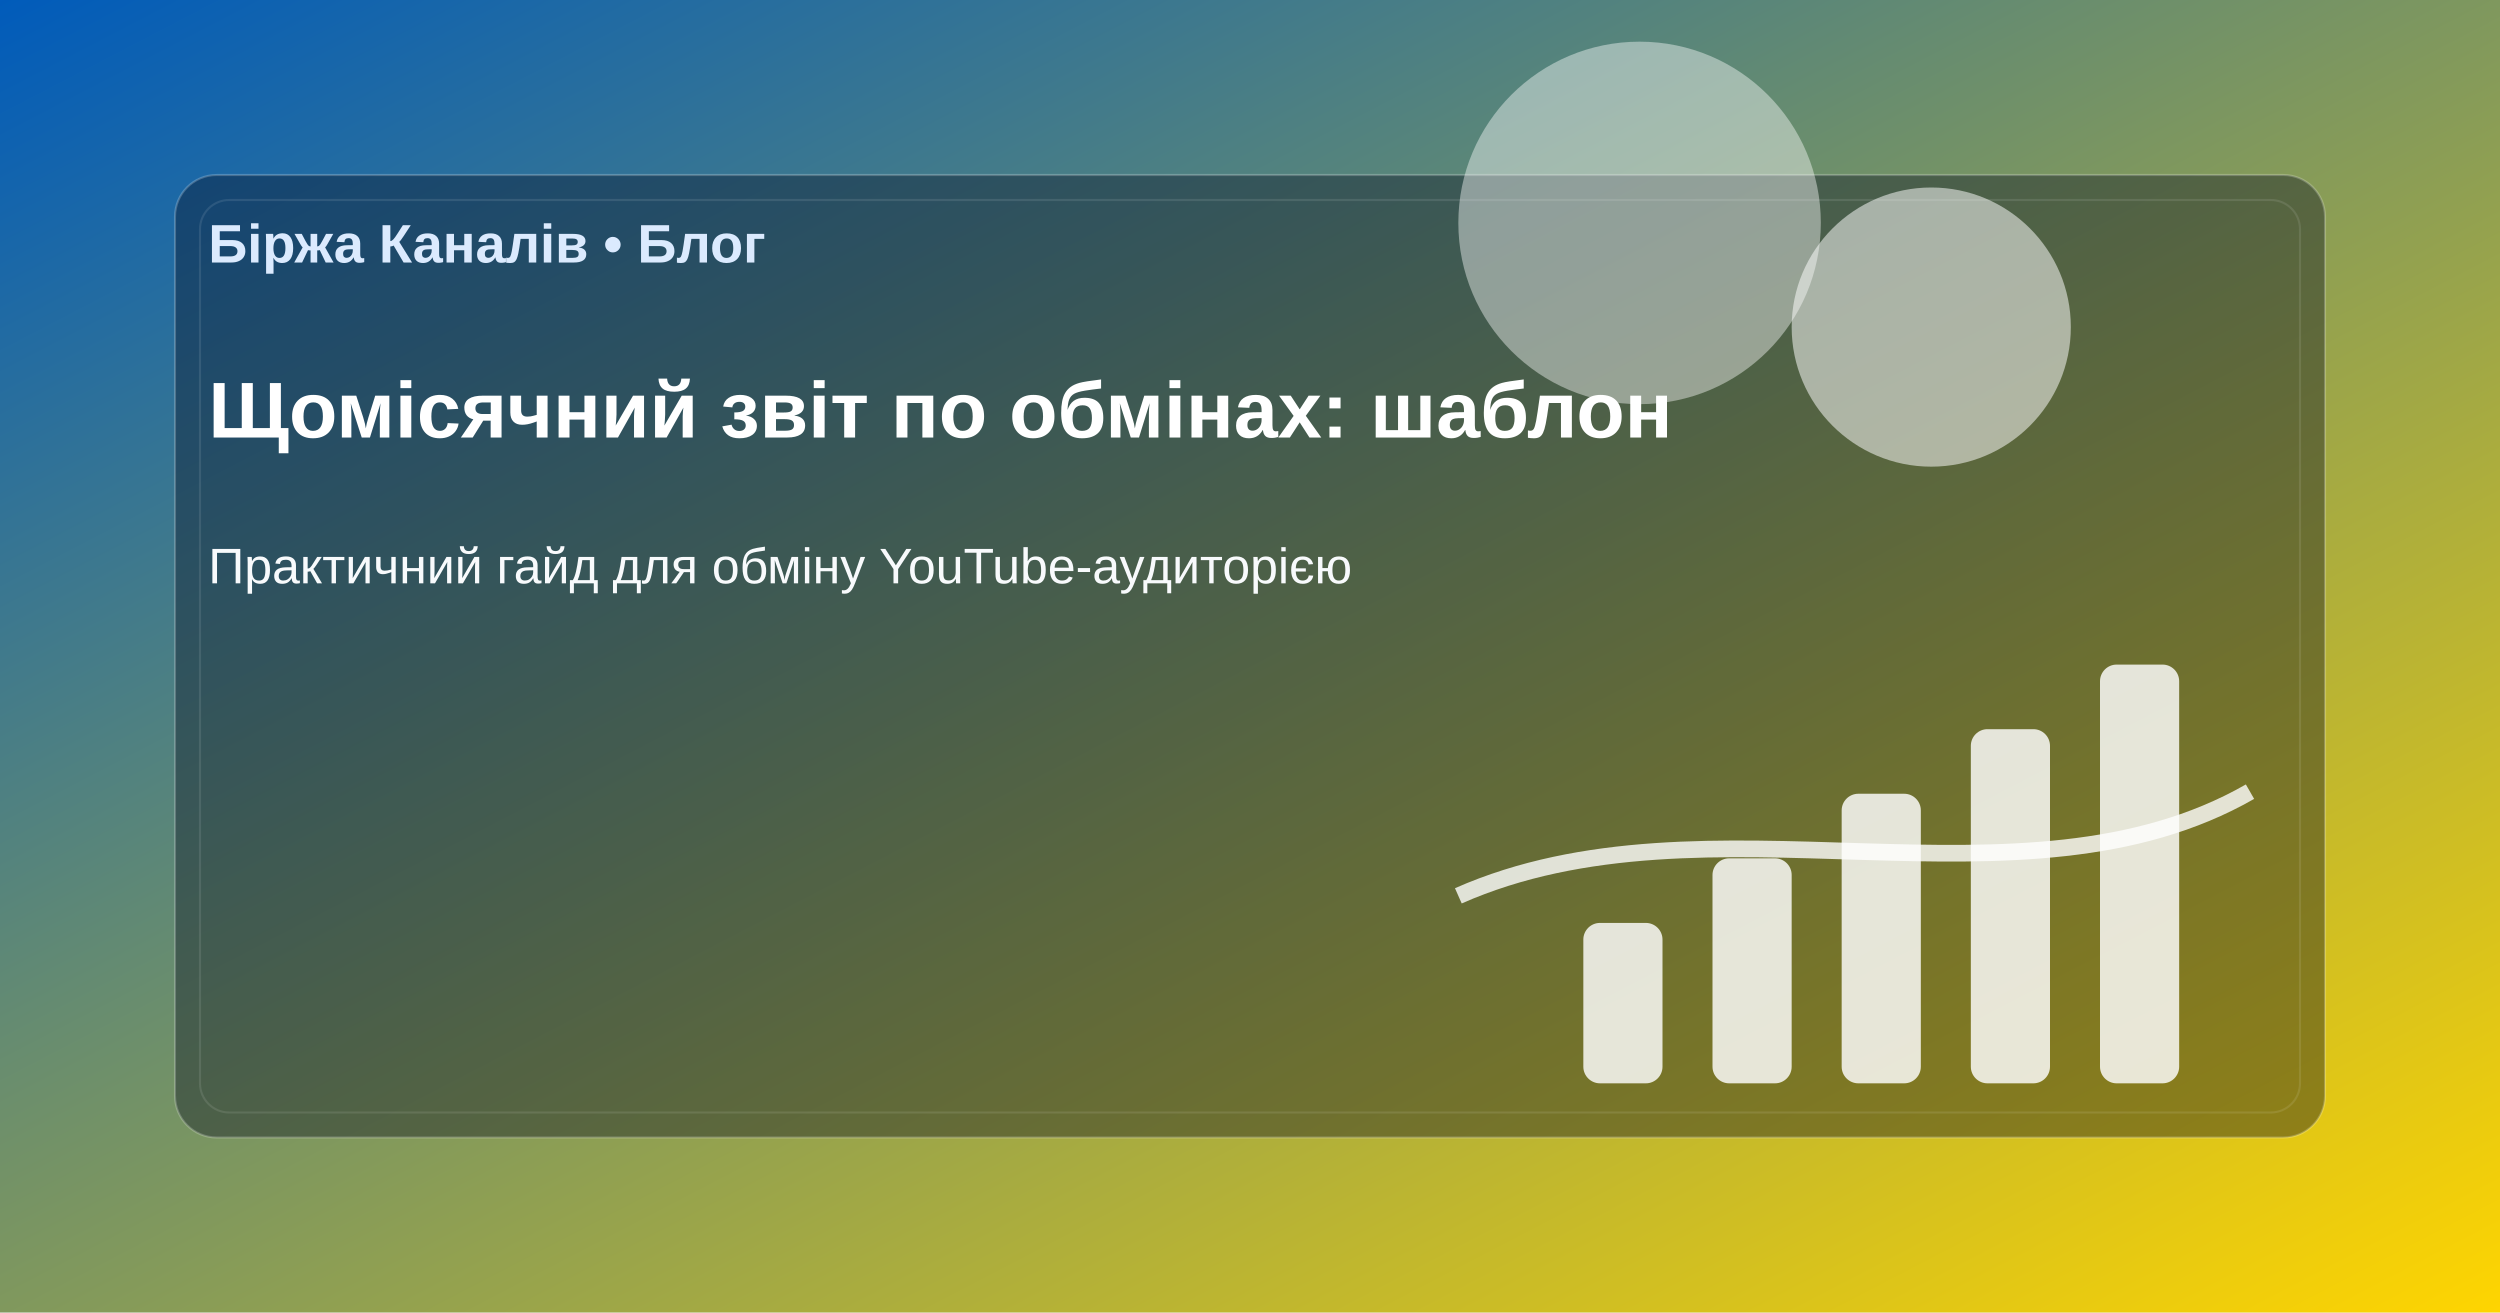
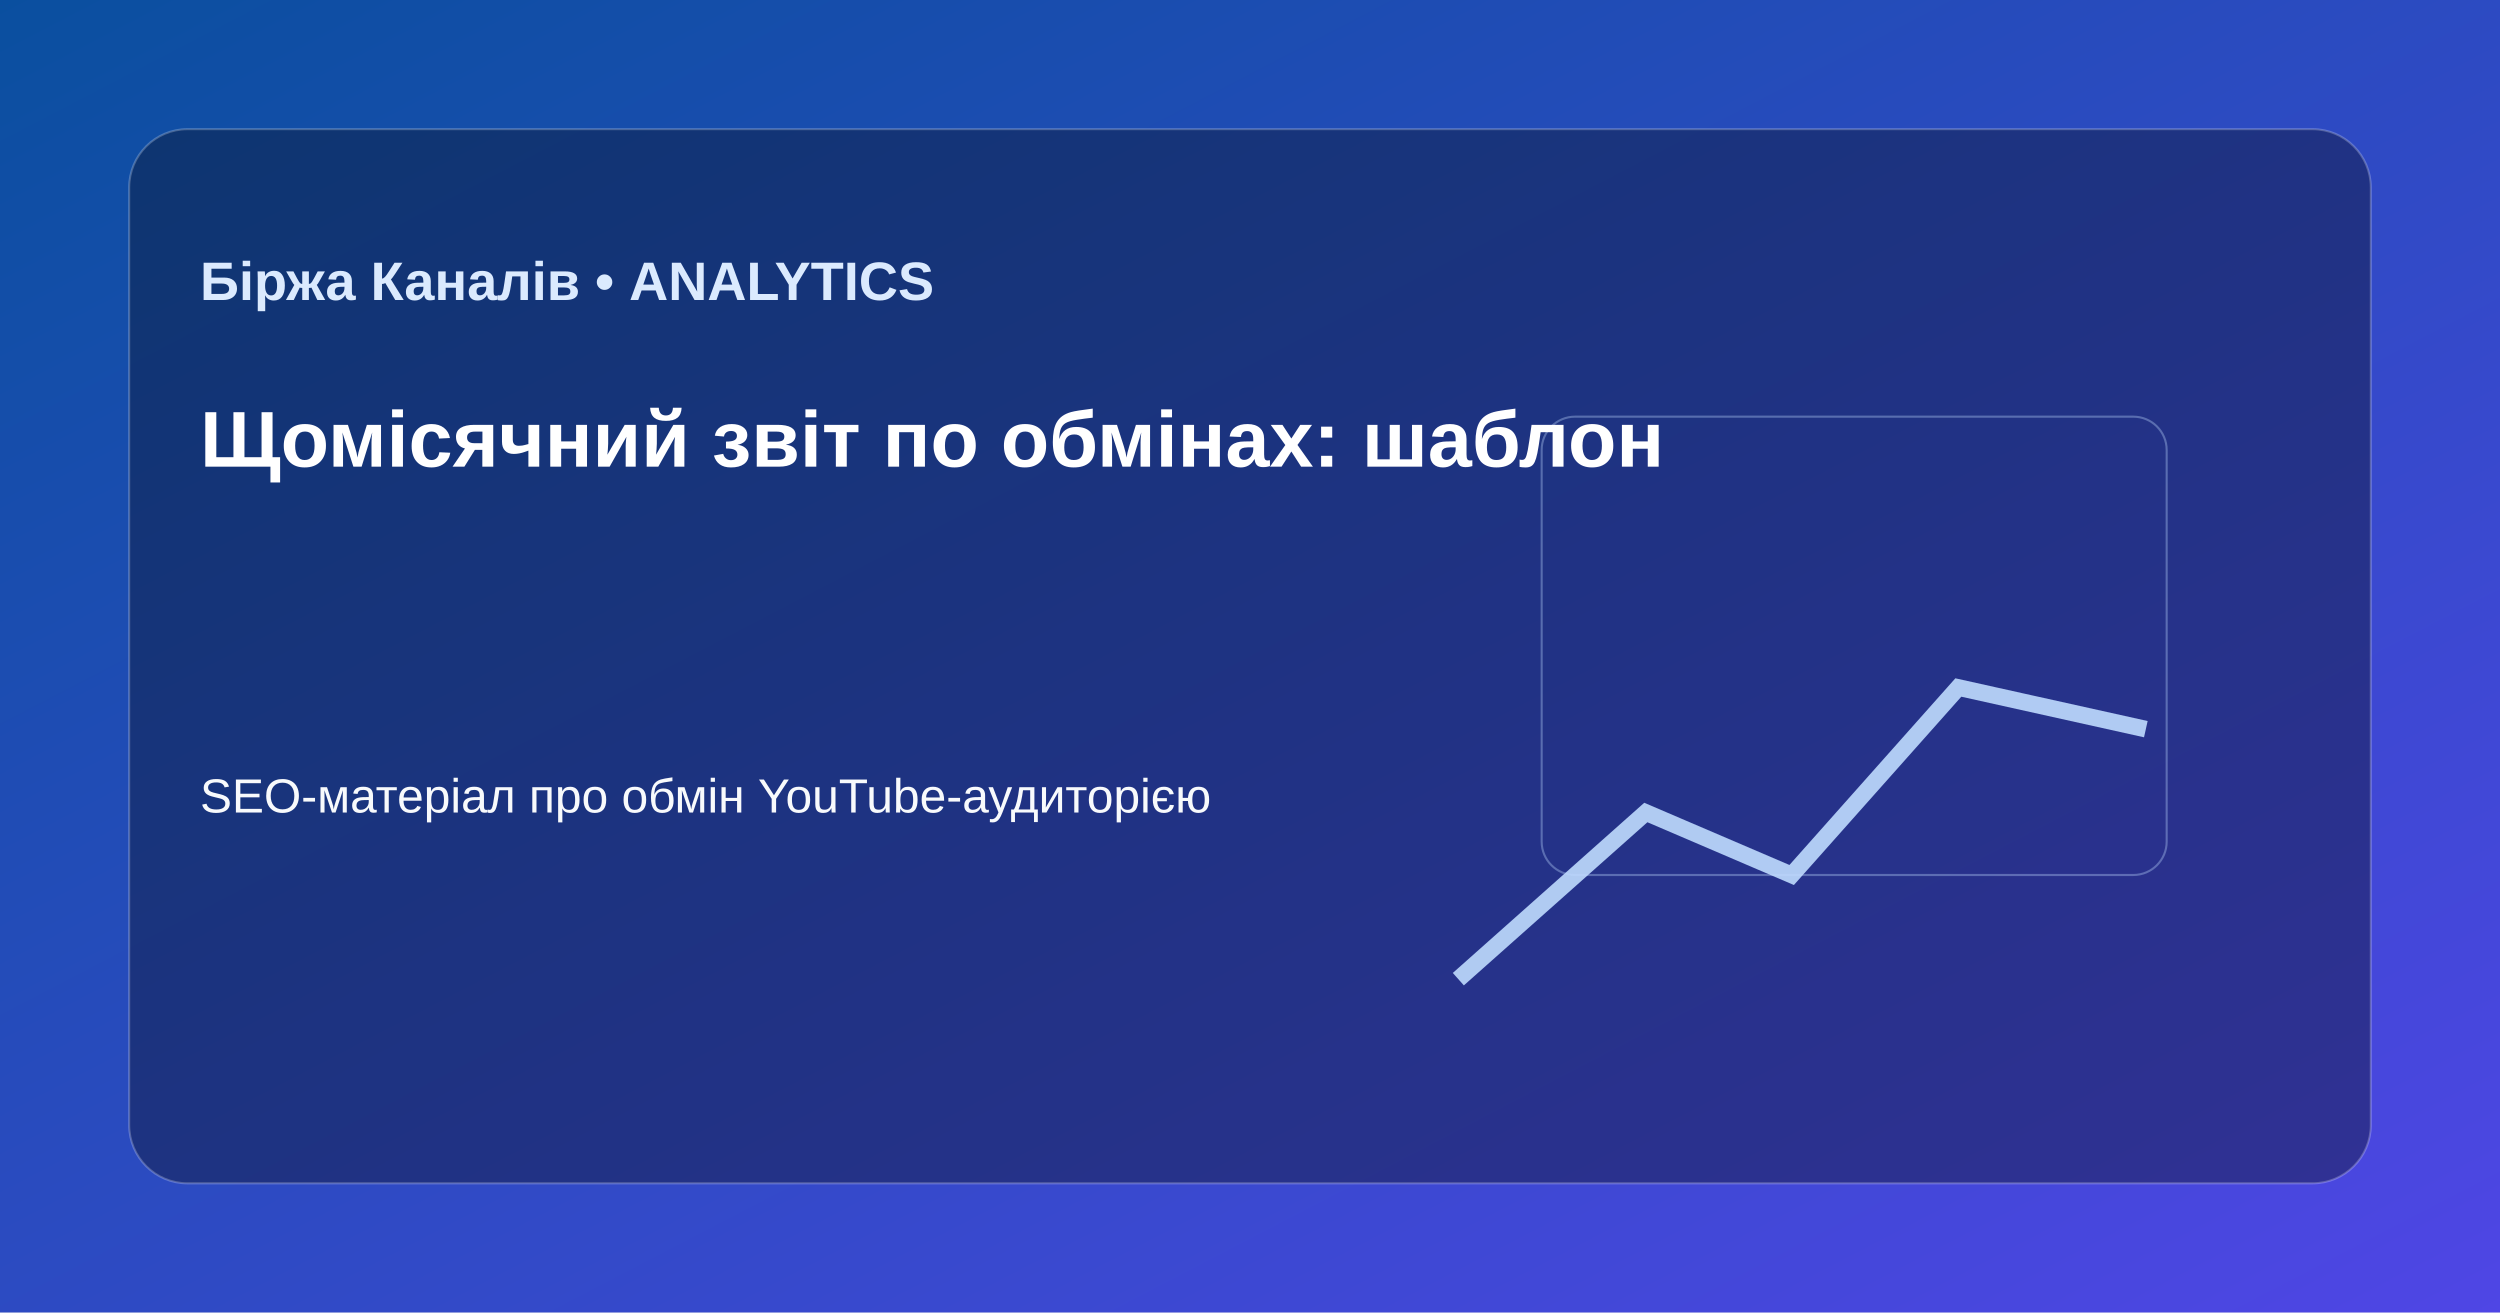
<svg xmlns="http://www.w3.org/2000/svg" width="1200" height="630" viewBox="0 0 1200 630" role="img" aria-label="Щомісячний звіт по обмінах: шаблон">
  <defs>
-     <linearGradient id="bg-18" x1="0" y1="0" x2="1" y2="1">
-       <stop offset="0%" stop-color="#005bbb" />
-       <stop offset="100%" stop-color="#ffd500" />
+     <linearGradient id="cover-18" x1="0" y1="0" x2="1" y2="1">
+       <stop offset="0%" stop-color="#0a4f9f" />
+       <stop offset="100%" stop-color="#4f46e5" />
    </linearGradient>
  </defs>
-   <rect width="1200" height="630" fill="url(#bg-18)" />
-   <rect x="84" y="84" width="1032" height="462" rx="20" fill="rgba(7,12,30,.38)" stroke="rgba(255,255,255,.22)" />
-   <rect x="96" y="96" width="1008" height="438" rx="14" fill="none" stroke="rgba(255,255,255,.10)" />
-   <circle cx="787" cy="107" r="87" fill="#ffffff" opacity="0.42" />
-   <circle cx="927" cy="157" r="67" fill="#ffffff" opacity="0.52" />
-   <path d="M700 430 C820 377, 970 443, 1080 380" stroke="#ffffff" stroke-width="8" fill="none" opacity="0.8" />
-   <rect x="760" y="443" width="38" height="77" rx="8" fill="#ffffff" opacity="0.82" />
-   <rect x="822" y="412" width="38" height="108" rx="8" fill="#ffffff" opacity="0.82" />
-   <rect x="884" y="381" width="38" height="139" rx="8" fill="#ffffff" opacity="0.82" />
-   <rect x="946" y="350" width="38" height="170" rx="8" fill="#ffffff" opacity="0.82" />
-   <rect x="1008" y="319" width="38" height="201" rx="8" fill="#ffffff" opacity="0.82" />
-   <text x="100" y="126" fill="#dbeafe" font-size="26" font-weight="700" font-family="Segoe UI, Arial, sans-serif">Біржа Каналів • Блог</text>
-   <text x="100" y="210" fill="#ffffff" font-size="38" font-weight="800" font-family="Segoe UI, Arial, sans-serif">Щомісячний звіт по обмінах: шаблон</text>
-   <text x="100" y="280" fill="#f8fafc" font-size="24" font-weight="500" font-family="Segoe UI, Arial, sans-serif">Практичний гайд для обміну YouTube-аудиторією</text>
+   <rect width="1200" height="630" fill="url(#cover-18)" />
+   <rect x="62" y="62" width="1076" height="506" rx="28" fill="rgba(10,16,35,0.40)" stroke="rgba(255,255,255,0.24)" />
+   <polyline points="700,470 790,390 860,420 940,330 1030,350" fill="none" stroke="#bfdbfe" stroke-width="8" opacity="0.9" />
+   <rect x="740" y="200" width="300" height="220" rx="16" fill="none" stroke="#bfdbfe" opacity="0.35" />
+   <text x="96" y="144" fill="#dbeafe" font-size="26" font-weight="700" font-family="Segoe UI, Arial, sans-serif">Біржа Каналів • ANALYTICS</text>
+   <text x="96" y="224" fill="#ffffff" font-size="38" font-weight="800" font-family="Segoe UI, Arial, sans-serif">Щомісячний звіт по обмінах: шаблон</text>
+   <text x="96" y="390" fill="#f8fafc" font-size="23" font-weight="500" font-family="Segoe UI, Arial, sans-serif">SEO-матеріал про обмін YouTube-аудиторією</text>
</svg>
